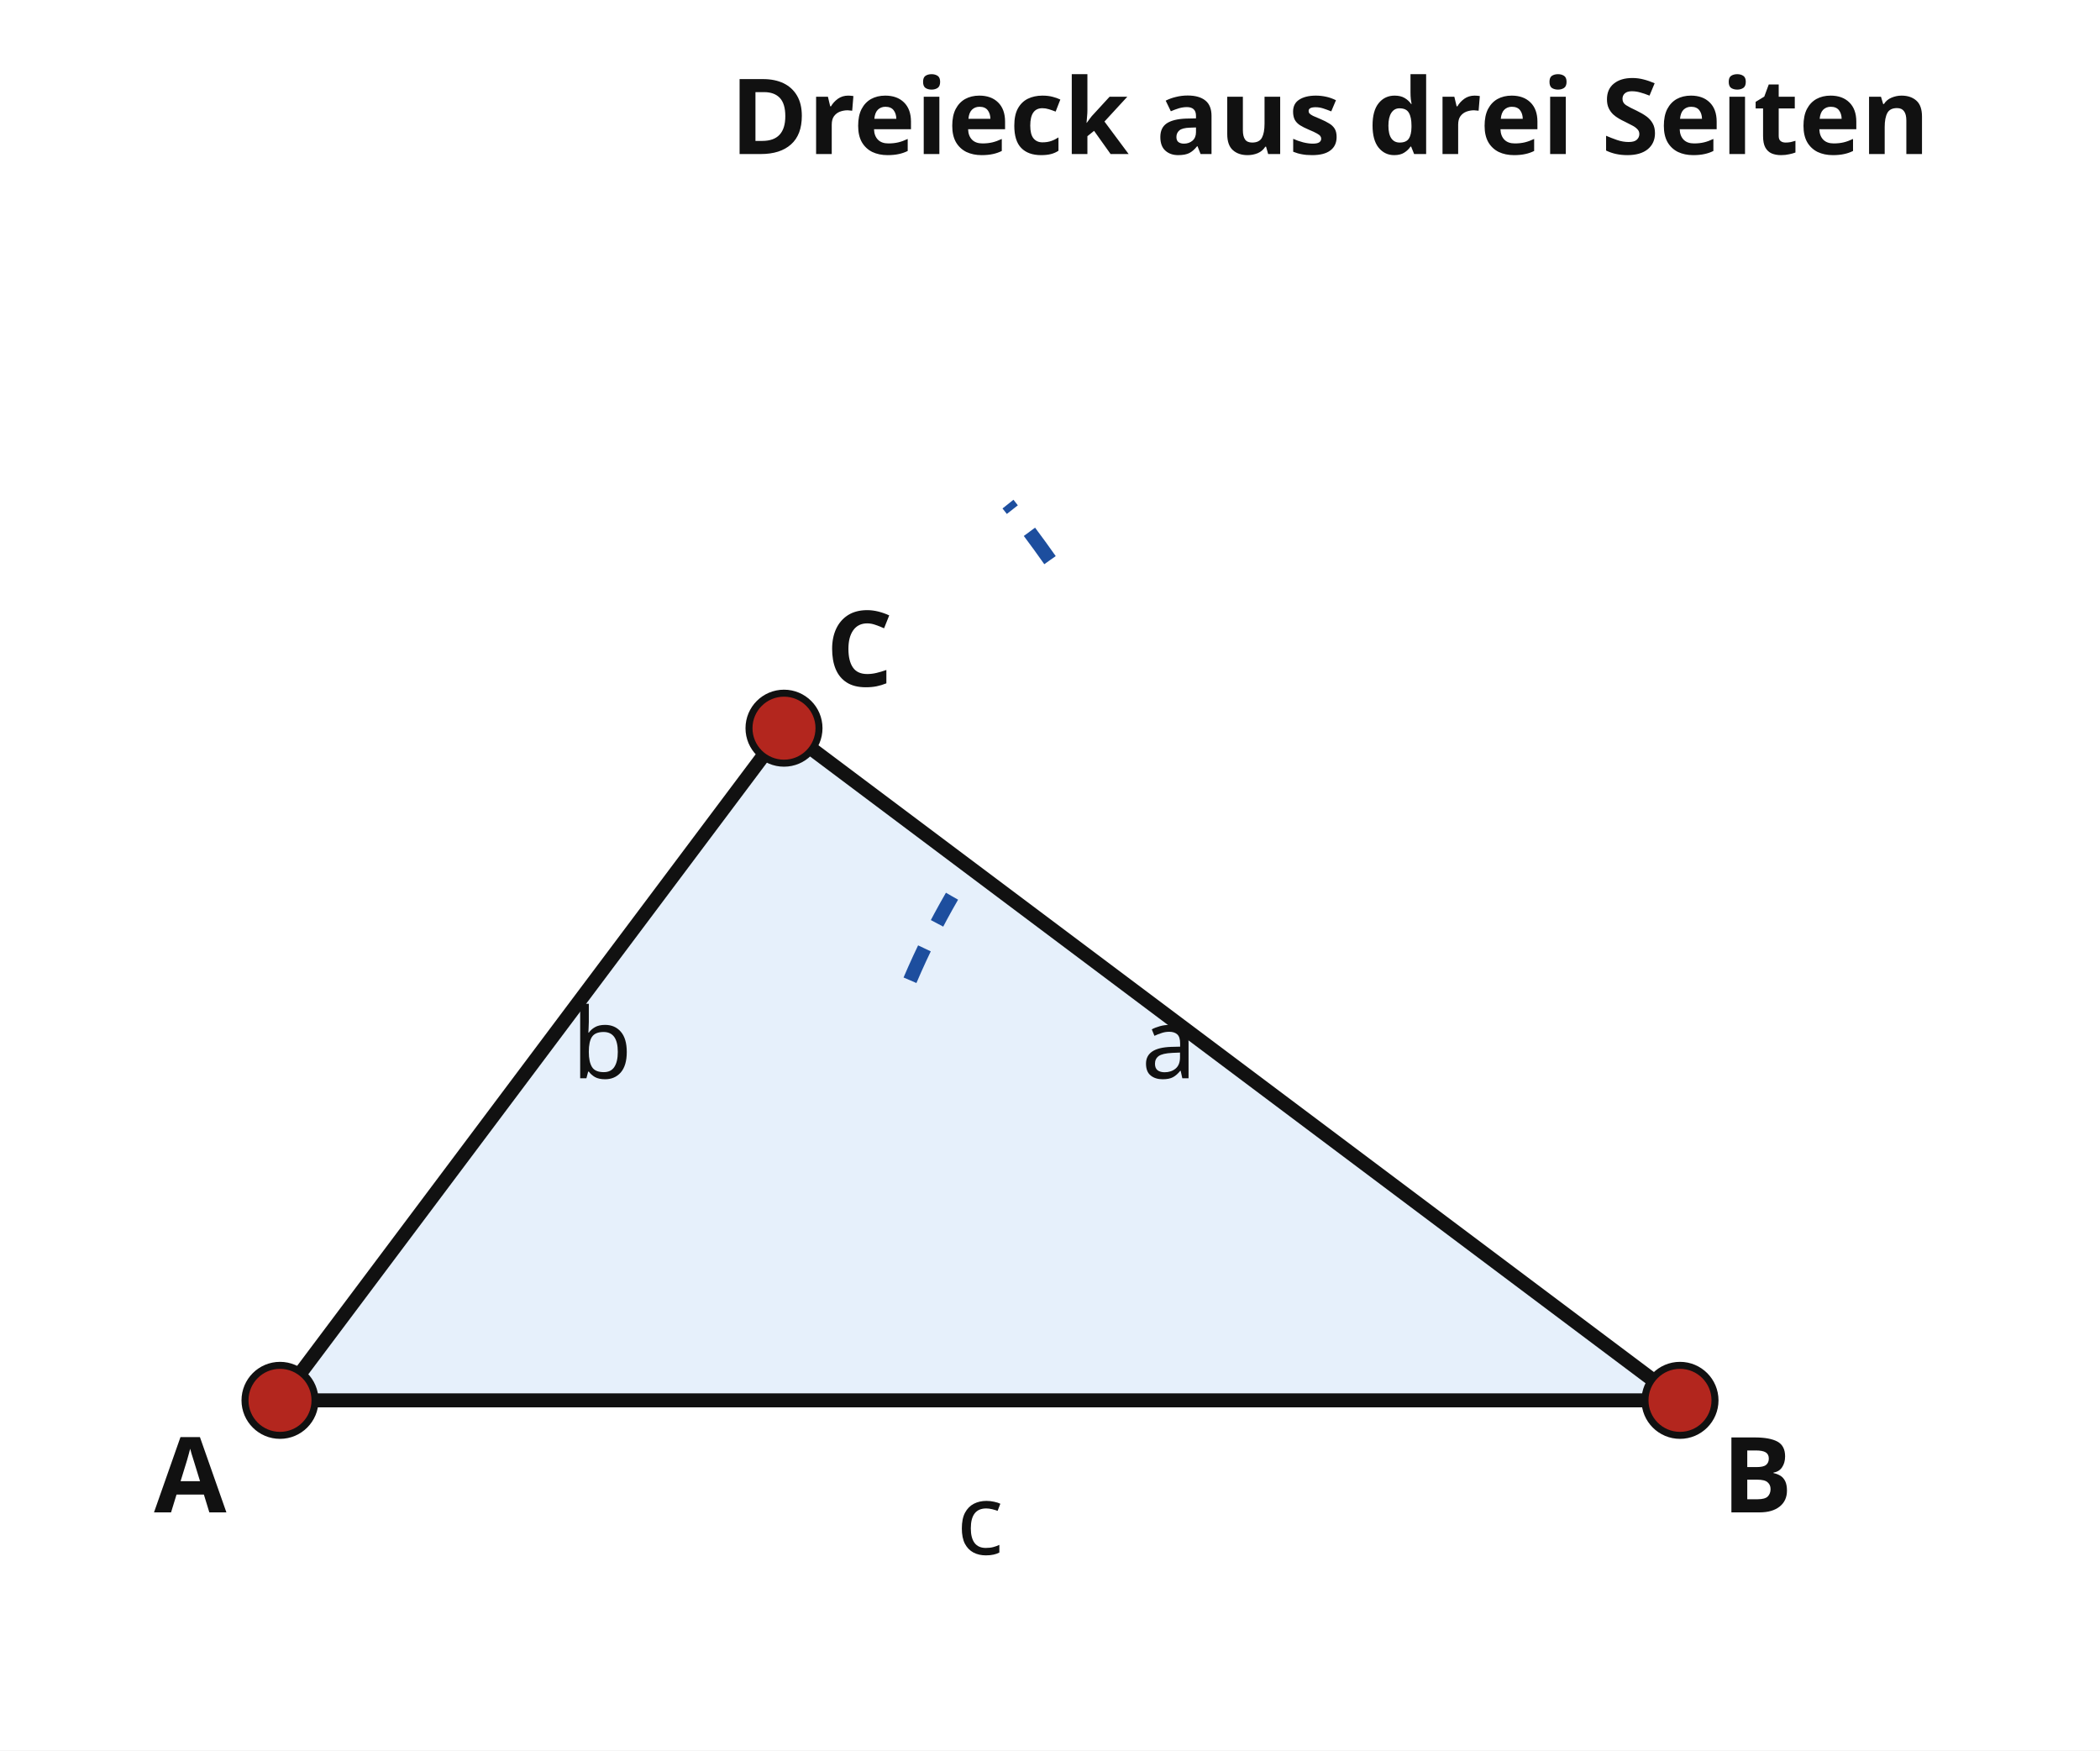
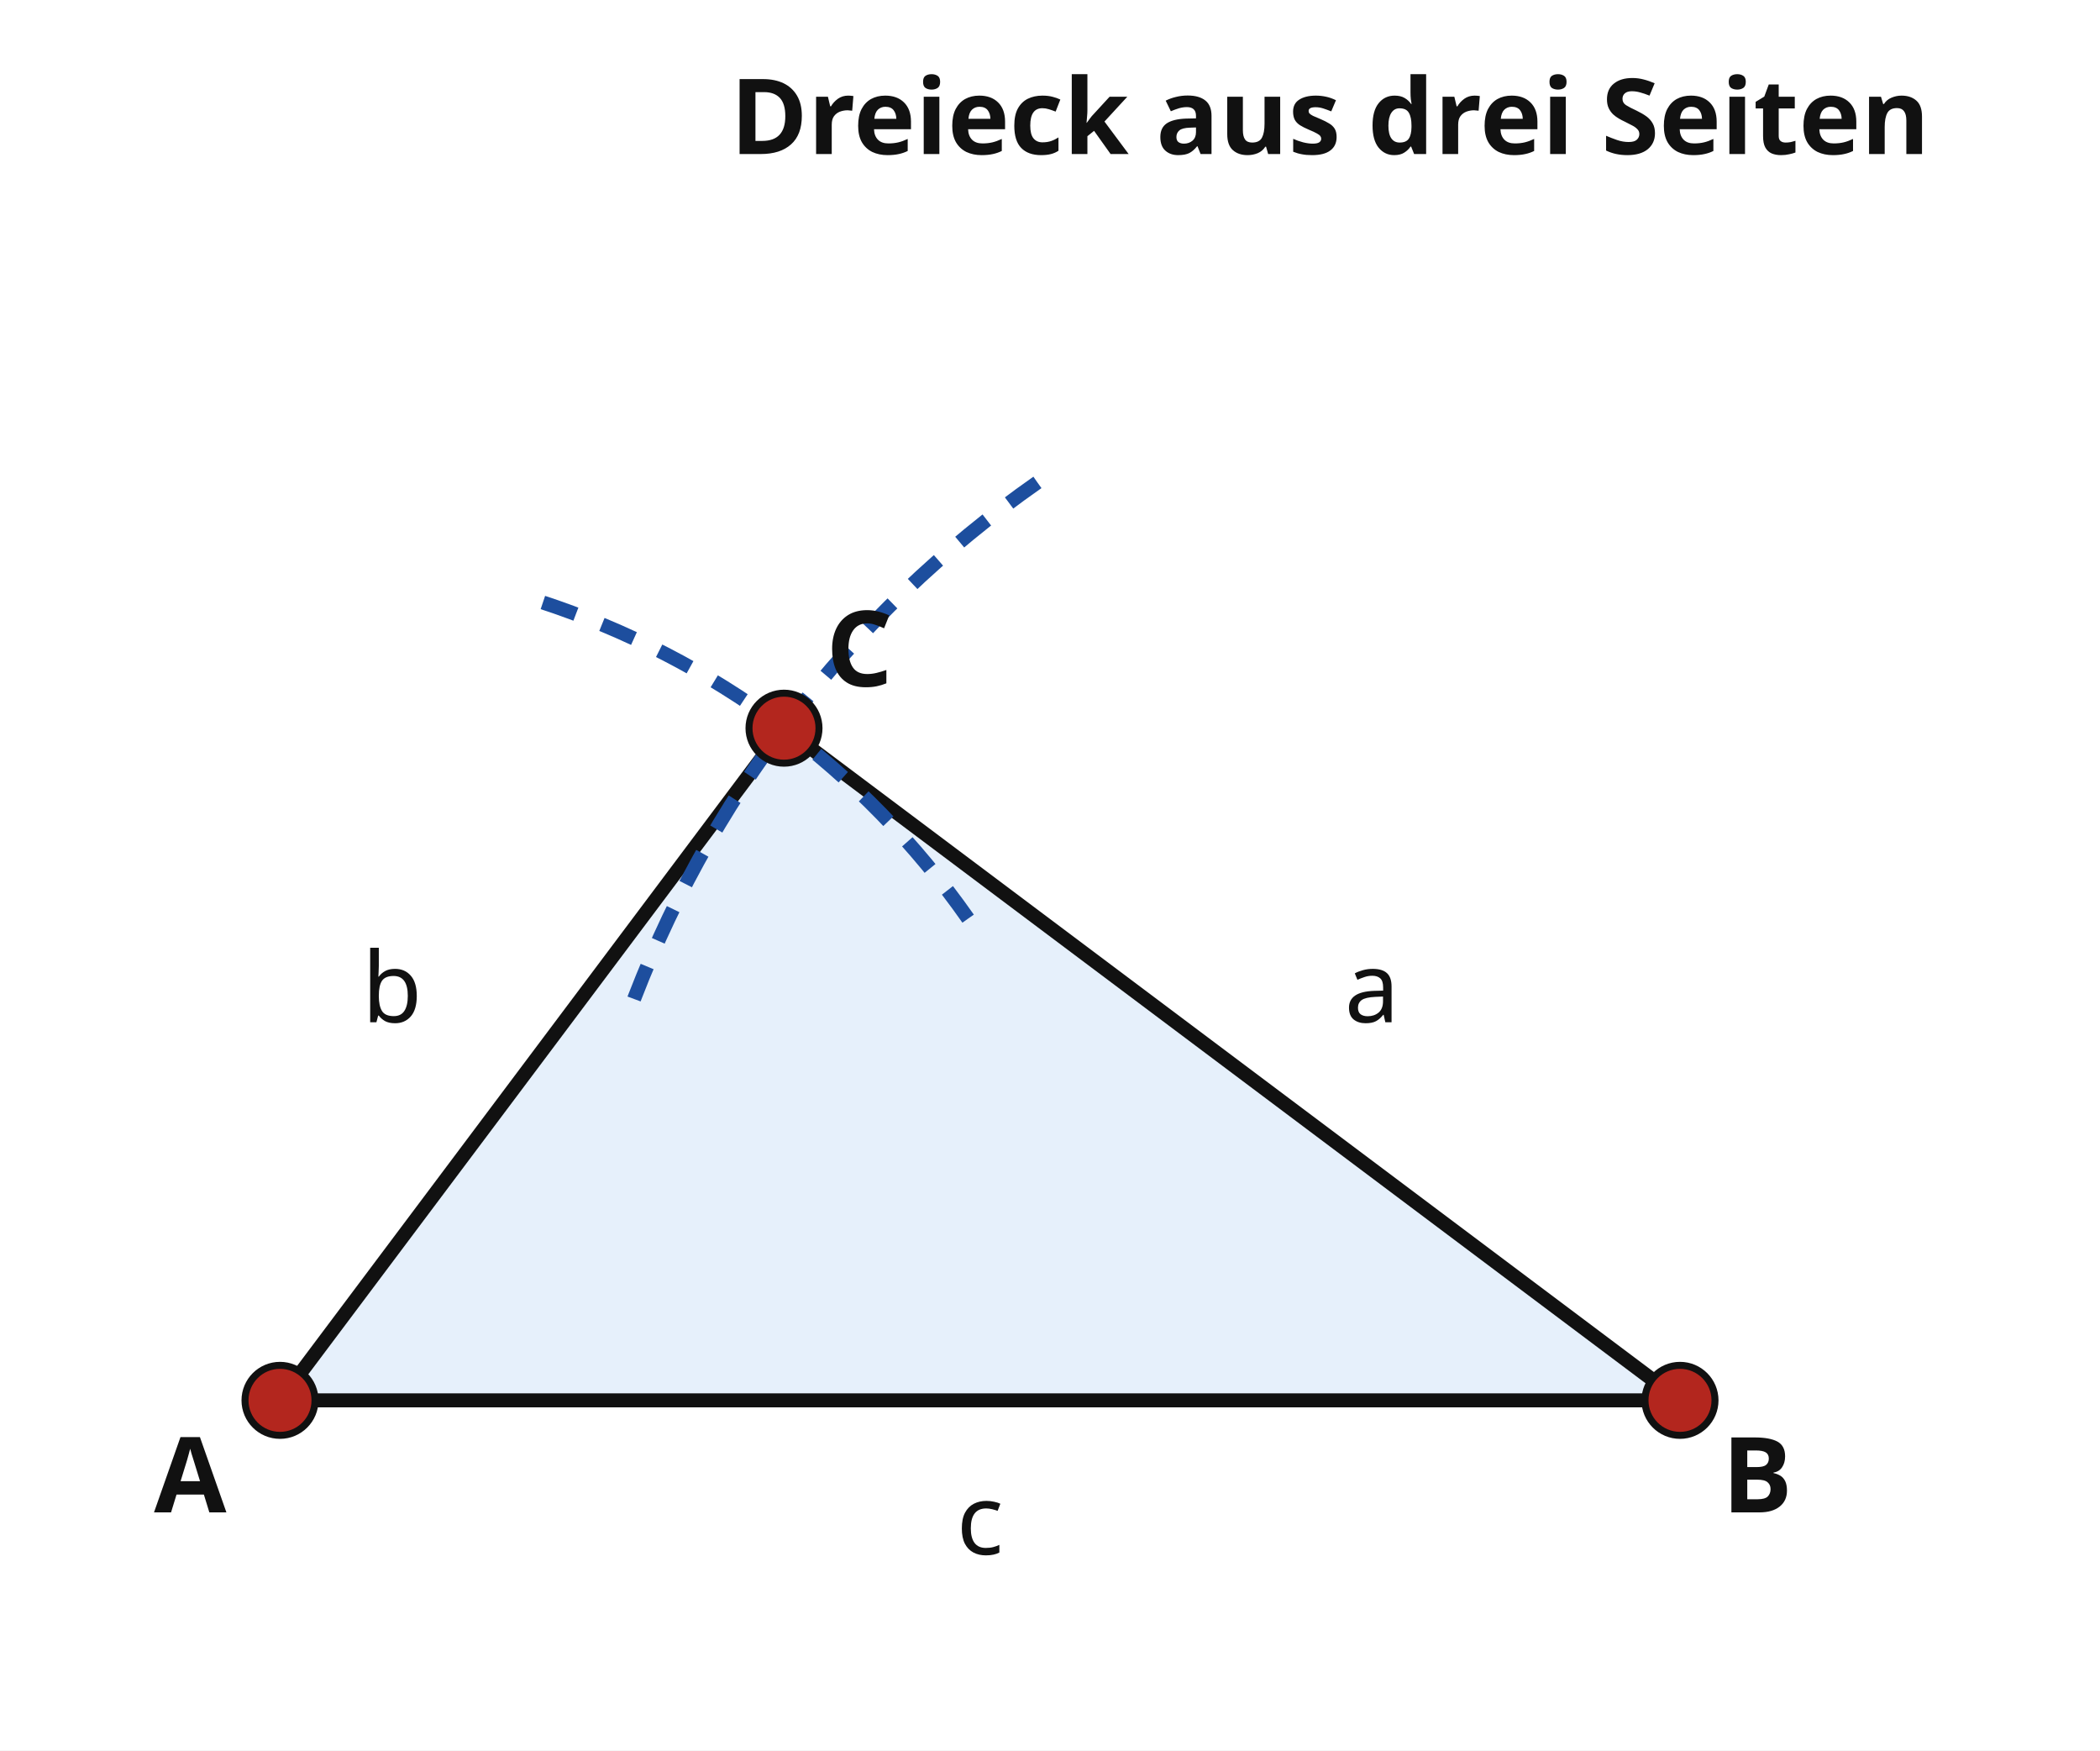
<svg xmlns="http://www.w3.org/2000/svg" viewBox="0 0 300 250" role="img">
  <rect width="100%" height="100%" fill="#fff" />
  <text x="190" y="22" font-size="15" text-anchor="middle" font-family="sans-serif" fill="#111" font-weight="bold">Dreieck aus drei Seiten</text>
  <polygon points="40,200 240,200 112.0,104.0" fill="#e6f0fb" stroke="#111" stroke-width="2" />
-   <path d="M130 140 A110 110 0 0 1 136 128" fill="none" stroke="#1d4e9e" stroke-width="2" stroke-dasharray="5 4" />
-   <path d="M150 80 A160 160 0 0 0 144 72" fill="none" stroke="#1d4e9e" stroke-width="2" stroke-dasharray="5 4" />
+   <path d="M138.3 131.2 A120 120 0 0 0 77.1 85.9" fill="none" stroke="#1d4e9e" stroke-width="2" stroke-dasharray="5 4" />
+   <path d="M148.2 68.9 A160 160 0 0 0 89.6 145.3" fill="none" stroke="#1d4e9e" stroke-width="2" stroke-dasharray="5 4" />
  <circle cx="40" cy="200" r="5" fill="#b3261e" stroke="#111" />
  <text x="22" y="216" font-size="15" text-anchor="start" font-family="sans-serif" fill="#111" font-weight="bold">A</text>
  <circle cx="240" cy="200" r="5" fill="#b3261e" stroke="#111" />
  <text x="246" y="216" font-size="15" text-anchor="start" font-family="sans-serif" fill="#111" font-weight="bold">B</text>
  <circle cx="112.0" cy="104.0" r="5" fill="#b3261e" stroke="#111" />
  <text x="118.0" y="98.0" font-size="15" text-anchor="start" font-family="sans-serif" fill="#111" font-weight="bold">C</text>
  <text x="140" y="222" font-size="14" text-anchor="middle" font-family="sans-serif" fill="#111">c</text>
-   <text x="86.0" y="154.0" font-size="14" text-anchor="middle" font-family="sans-serif" fill="#111">b</text>
-   <text x="167.0" y="154.0" font-size="14" text-anchor="middle" font-family="sans-serif" fill="#111">a</text>
+   <text x="56" y="146" font-size="14" text-anchor="middle" font-family="sans-serif" fill="#111">b</text>
+   <text x="196" y="146" font-size="14" text-anchor="middle" font-family="sans-serif" fill="#111">a</text>
</svg>
